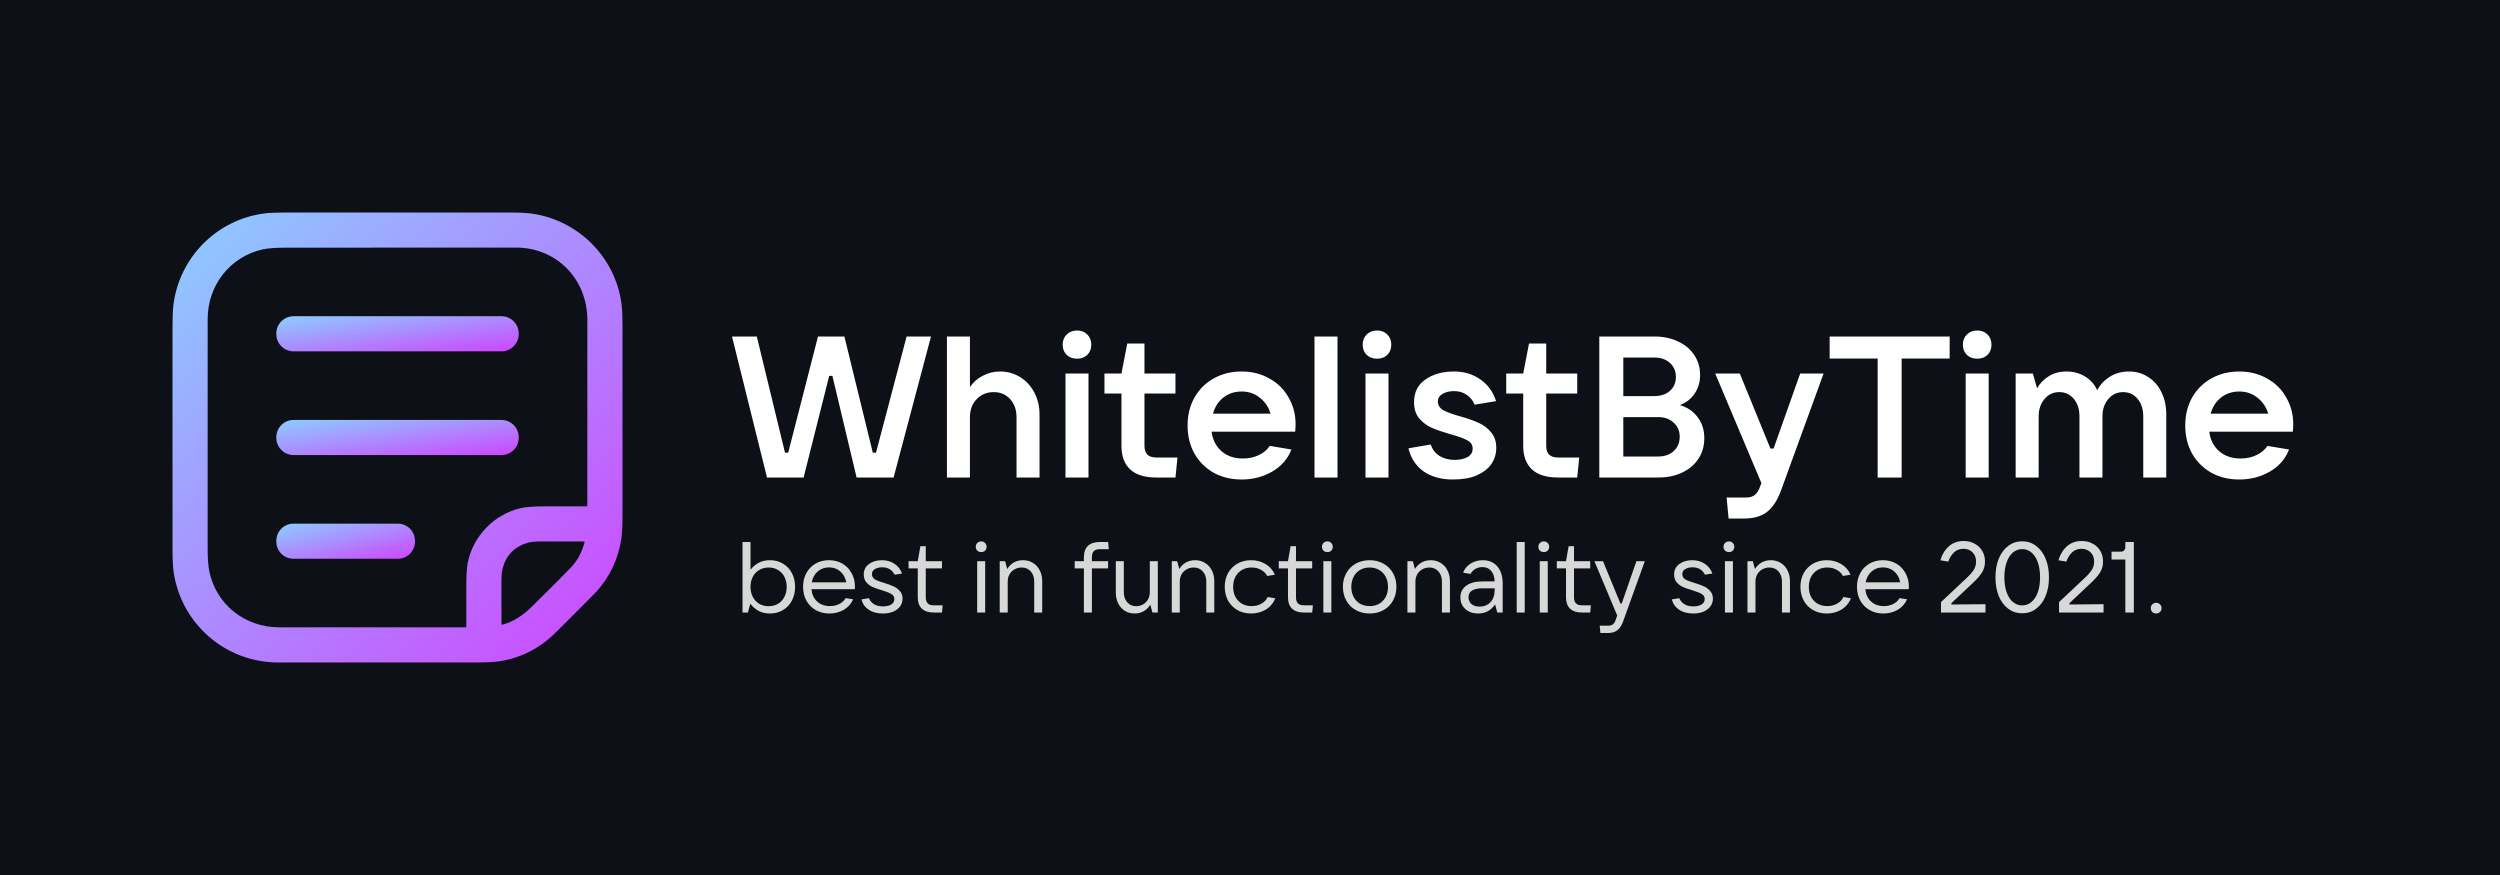
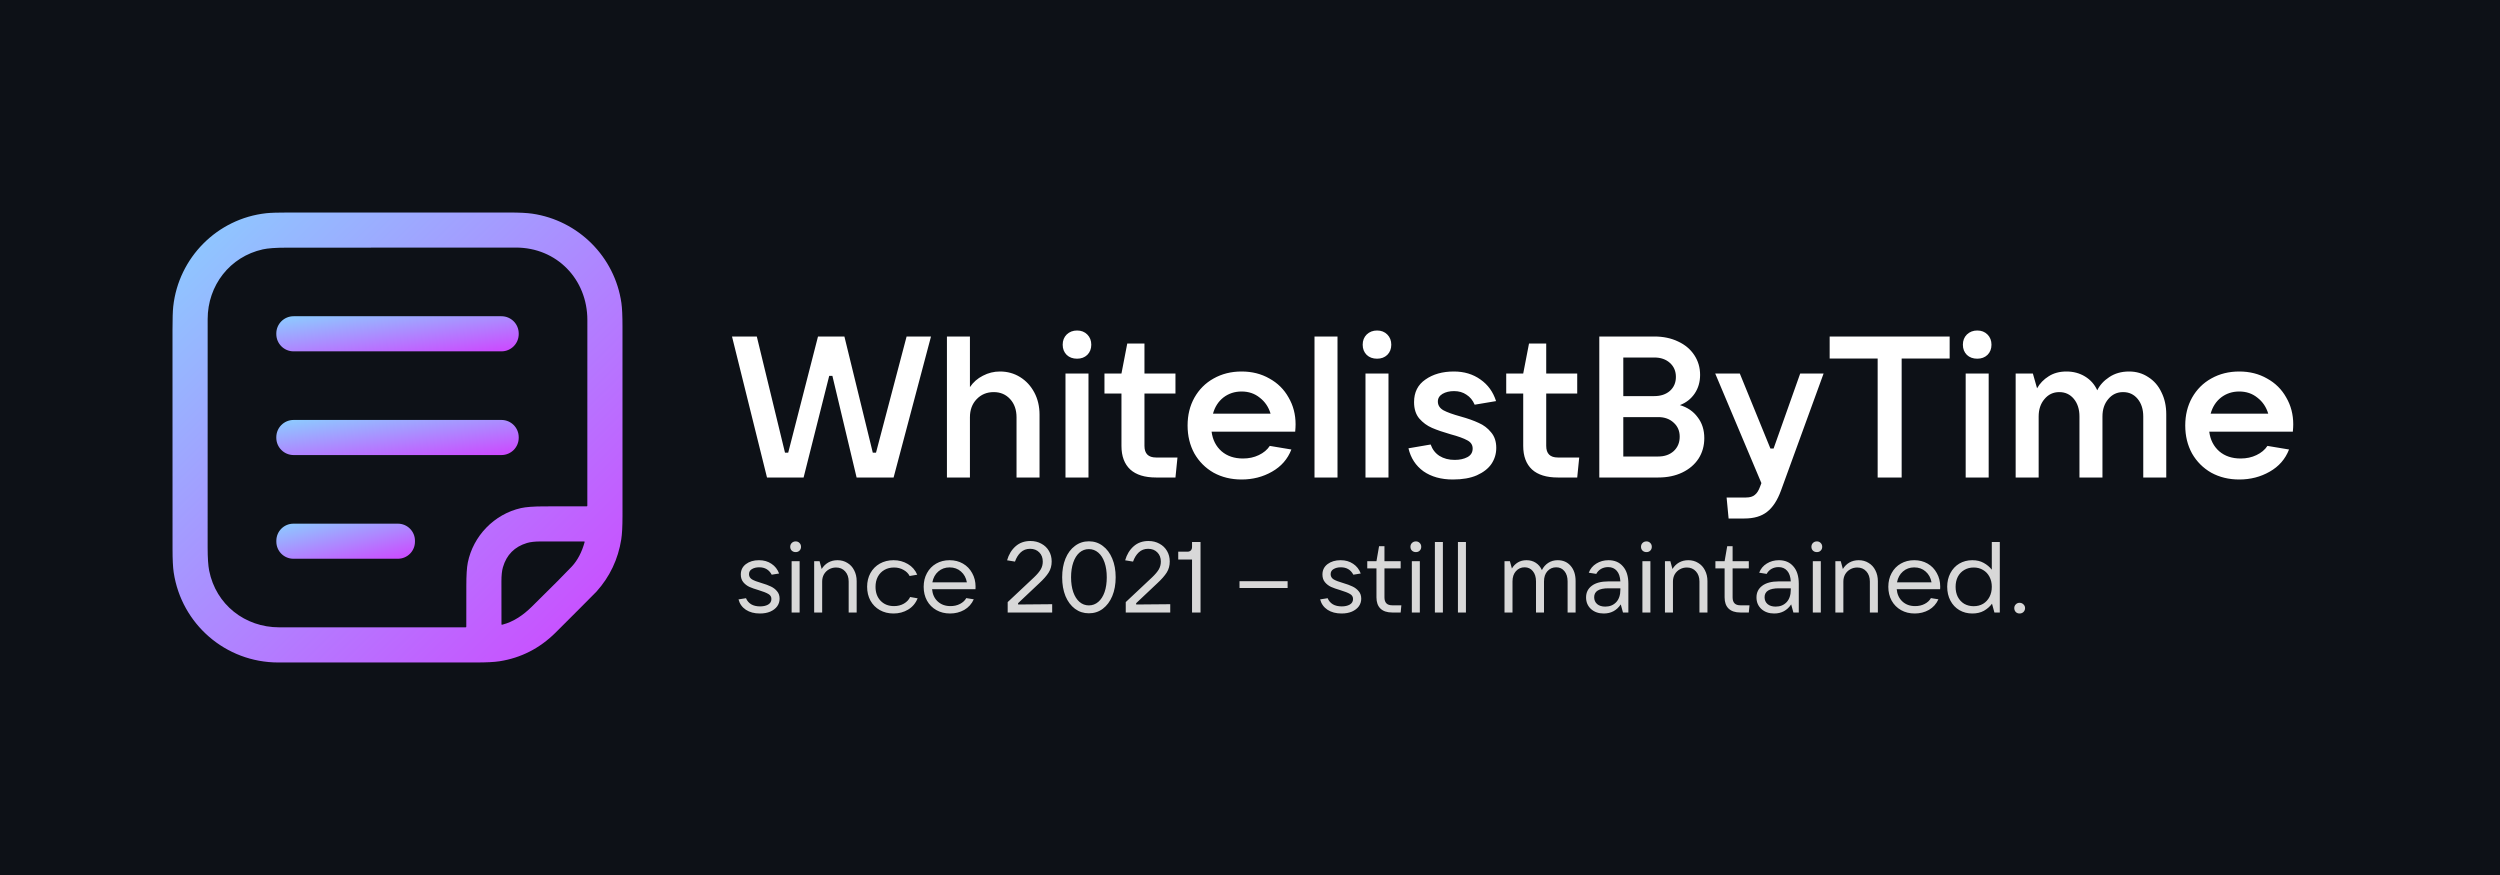
<svg xmlns="http://www.w3.org/2000/svg" width="1000" height="350" viewBox="0 0 1000 350" fill="none">
  <rect width="1000" height="350" fill="#0D1117" />
-   <path d="M111.311 264.993C90.228 264.988 72.595 249.623 69.483 229.004C69.17 226.938 69.014 223.82 69.014 219.648C69.014 190.43 69.009 161.214 69 132C69 127.522 69.097 124.398 69.291 122.63C71.414 103.06 86.886 87.437 106.516 85.286C108.241 85.095 111.363 85 115.882 85C145.099 85.006 174.314 85.008 203.528 85.005C207.674 85.005 210.793 85.158 212.883 85.464C231.323 88.159 245.952 102.723 248.567 121.238C248.852 123.25 248.994 126.367 248.994 130.589C249 155.86 249.002 181.132 248.998 206.406C248.998 210.54 248.833 213.657 248.502 215.757C247.239 223.713 243.941 230.669 238.607 236.625C238.547 236.694 236.348 238.911 232.007 243.277C228.77 246.533 225.52 249.781 222.258 253.022C215.893 259.34 208.392 263.171 199.755 264.515C197.708 264.83 194.594 264.99 190.413 264.993C164.046 265.002 137.679 265.002 111.311 264.993ZM83.671 228.277C86.394 241.87 97.972 250.922 111.668 250.931C136.522 250.947 161.387 250.945 186.26 250.926C186.429 250.926 186.515 250.842 186.518 250.673C186.533 245.252 186.538 239.831 186.532 234.413C186.529 230.138 186.723 227.024 187.113 225.071C189.255 214.393 197.683 205.647 208.398 203.233C210.385 202.786 213.494 202.558 217.725 202.549C223.35 202.536 229 202.53 234.674 202.53C234.846 202.53 234.932 202.444 234.932 202.272C234.938 177.517 234.943 152.763 234.946 128.011C234.946 111.685 222.694 99.02 206.345 99.029C175.725 99.048 145.103 99.06 114.48 99.067C110.293 99.07 107.184 99.295 105.152 99.742C91.953 102.662 83.052 114.179 83.066 127.659C83.085 144.131 83.082 174.559 83.057 218.945C83.057 223.116 83.262 226.227 83.671 228.277ZM200.865 249.89C205.543 248.69 209.377 245.972 212.78 242.62C220.924 234.599 226.211 229.291 228.642 226.698C231.007 224.173 232.743 220.884 233.849 216.831C233.893 216.675 233.834 216.596 233.671 216.596C227.865 216.584 222.058 216.579 216.249 216.582C213.971 216.585 212.154 216.79 210.798 217.196C205.826 218.687 202.617 221.923 201.17 226.904C200.764 228.294 200.564 230.194 200.57 232.604C200.589 238.285 200.595 243.975 200.589 249.675C200.589 249.865 200.681 249.937 200.865 249.89Z" fill="url(#paint0_linear_54_52)" />
+   <path d="M111.311 264.993C90.228 264.988 72.595 249.623 69.483 229.004C69.17 226.938 69.014 223.82 69.014 219.648C69.014 190.43 69.009 161.214 69 132C69 127.522 69.097 124.398 69.291 122.63C71.414 103.06 86.886 87.437 106.516 85.286C108.241 85.095 111.363 85 115.882 85C145.099 85.006 174.314 85.008 203.528 85.005C207.674 85.005 210.793 85.158 212.883 85.464C231.323 88.159 245.952 102.723 248.567 121.238C248.852 123.25 248.994 126.367 248.994 130.589C249 155.86 249.002 181.132 248.998 206.406C248.998 210.54 248.833 213.657 248.502 215.757C247.239 223.713 243.941 230.669 238.607 236.625C238.548 236.694 236.348 238.911 232.007 243.277C228.77 246.533 225.52 249.781 222.258 253.022C215.893 259.34 208.392 263.171 199.755 264.515C197.708 264.83 194.594 264.99 190.413 264.993C164.046 265.002 137.679 265.002 111.311 264.993ZM83.671 228.277C86.394 241.87 97.972 250.922 111.668 250.931C136.522 250.947 161.387 250.945 186.26 250.926C186.429 250.926 186.515 250.842 186.518 250.673C186.533 245.252 186.538 239.831 186.532 234.413C186.529 230.138 186.723 227.024 187.113 225.071C189.255 214.393 197.683 205.647 208.398 203.233C210.385 202.786 213.494 202.558 217.725 202.549C223.35 202.536 229 202.53 234.674 202.53C234.846 202.53 234.932 202.444 234.932 202.272C234.938 177.517 234.943 152.763 234.946 128.011C234.946 111.685 222.694 99.02 206.345 99.029C175.725 99.048 145.103 99.06 114.48 99.067C110.293 99.07 107.184 99.295 105.152 99.742C91.953 102.662 83.052 114.179 83.066 127.659C83.085 144.131 83.082 174.559 83.057 218.945C83.057 223.116 83.262 226.227 83.671 228.277ZM200.865 249.89C205.543 248.69 209.377 245.972 212.78 242.62C220.924 234.599 226.211 229.291 228.642 226.698C231.007 224.173 232.743 220.884 233.849 216.831C233.893 216.675 233.834 216.596 233.671 216.596C227.865 216.584 222.058 216.579 216.249 216.582C213.971 216.585 212.154 216.79 210.798 217.196C205.826 218.687 202.617 221.923 201.17 226.904C200.764 228.294 200.564 230.194 200.57 232.604C200.589 238.285 200.595 243.975 200.589 249.675C200.589 249.865 200.681 249.937 200.865 249.89Z" fill="url(#paint0_linear_54_52)" />
  <path d="M200.575 126.492H117.433C113.615 126.492 110.52 129.587 110.52 133.406V133.631C110.52 137.449 113.615 140.544 117.433 140.544H200.575C204.393 140.544 207.489 137.449 207.489 133.631V133.406C207.489 129.587 204.393 126.492 200.575 126.492Z" fill="url(#paint1_linear_54_52)" />
  <path d="M200.575 167.98H117.433C113.615 167.98 110.52 171.075 110.52 174.893V175.109C110.52 178.927 113.615 182.022 117.433 182.022H200.575C204.393 182.022 207.489 178.927 207.489 175.109V174.893C207.489 171.075 204.393 167.98 200.575 167.98Z" fill="url(#paint2_linear_54_52)" />
  <path d="M159.154 209.467H117.372C113.598 209.467 110.538 212.527 110.538 216.301V216.667C110.538 220.441 113.598 223.501 117.372 223.501H159.154C162.928 223.501 165.988 220.441 165.988 216.667V216.301C165.988 212.527 162.928 209.467 159.154 209.467Z" fill="url(#paint3_linear_54_52)" />
  <path d="M321.44 191H306.8L292.8 134.6H302.72L314 181.08H315.28L327.2 134.6H337.76L349.12 181.08H350.4L362.64 134.6H372.4L357.44 191H342.64L332.96 150.36H331.68L321.44 191ZM378.772 191V134.6H387.972V154.84C389.305 152.867 391.039 151.347 393.172 150.28C395.305 149.16 397.572 148.6 399.972 148.6C402.959 148.6 405.652 149.347 408.052 150.84C410.452 152.333 412.345 154.387 413.732 157C415.119 159.613 415.812 162.573 415.812 165.88V191H406.612V166.92C406.612 163.933 405.759 161.507 404.052 159.64C402.345 157.773 400.159 156.84 397.492 156.84C394.719 156.84 392.425 157.8 390.612 159.72C388.852 161.587 387.972 163.987 387.972 166.92V191H378.772ZM435.394 191H426.194V149.4H435.394V191ZM430.834 143.48C429.127 143.48 427.74 142.973 426.674 141.96C425.607 140.893 425.074 139.533 425.074 137.88C425.074 136.227 425.607 134.867 426.674 133.8C427.794 132.733 429.18 132.2 430.834 132.2C432.487 132.2 433.847 132.733 434.914 133.8C435.98 134.867 436.514 136.227 436.514 137.88C436.514 139.533 435.98 140.893 434.914 141.96C433.847 142.973 432.487 143.48 430.834 143.48ZM470.984 183L470.184 191H462.424C457.891 191 454.451 189.933 452.104 187.8C449.758 185.613 448.584 182.467 448.584 178.36V157.4H441.784V149.4H448.584L450.904 137.4H457.784V149.4H470.184V157.4H457.784V178.36C457.784 181.453 459.331 183 462.424 183H470.984ZM518.234 169.72C518.234 170.52 518.181 171.507 518.074 172.68H484.634C485.061 175.933 486.394 178.547 488.634 180.52C490.874 182.44 493.728 183.4 497.194 183.4C499.541 183.4 501.648 182.947 503.514 182.04C505.434 181.133 506.901 179.907 507.914 178.36L516.554 179.8C515.061 183.64 512.474 186.6 508.794 188.68C505.168 190.76 501.114 191.8 496.634 191.8C492.474 191.8 488.741 190.893 485.434 189.08C482.181 187.213 479.621 184.653 477.754 181.4C475.941 178.093 475.034 174.36 475.034 170.2C475.034 166.04 475.941 162.333 477.754 159.08C479.621 155.773 482.181 153.213 485.434 151.4C488.741 149.533 492.474 148.6 496.634 148.6C500.794 148.6 504.501 149.533 507.754 151.4C511.061 153.213 513.621 155.747 515.434 159C517.301 162.2 518.234 165.773 518.234 169.72ZM496.634 156.6C493.861 156.6 491.434 157.4 489.354 159C487.328 160.6 485.941 162.76 485.194 165.48H508.234C507.434 162.813 505.994 160.68 503.914 159.08C501.888 157.427 499.461 156.6 496.634 156.6ZM535.003 191H525.803V134.6H535.003V191ZM555.394 191H546.194V149.4H555.394V191ZM550.834 143.48C549.127 143.48 547.74 142.973 546.674 141.96C545.607 140.893 545.074 139.533 545.074 137.88C545.074 136.227 545.607 134.867 546.674 133.8C547.794 132.733 549.18 132.2 550.834 132.2C552.487 132.2 553.847 132.733 554.914 133.8C555.98 134.867 556.514 136.227 556.514 137.88C556.514 139.533 555.98 140.893 554.914 141.96C553.847 142.973 552.487 143.48 550.834 143.48ZM581.144 191.8C576.451 191.8 572.531 190.707 569.384 188.52C566.291 186.28 564.291 183.213 563.384 179.32L572.264 177.8C572.958 179.773 574.131 181.293 575.784 182.36C577.491 183.427 579.518 183.96 581.864 183.96C583.891 183.96 585.598 183.587 586.984 182.84C588.371 182.093 589.064 180.947 589.064 179.4C589.064 177.96 588.344 176.867 586.904 176.12C585.464 175.32 583.251 174.52 580.264 173.72C577.278 172.867 574.798 172.013 572.824 171.16C570.851 170.307 569.144 169.053 567.704 167.4C566.318 165.747 565.624 163.56 565.624 160.84C565.624 156.893 567.144 153.88 570.184 151.8C573.224 149.667 577.011 148.6 581.544 148.6C585.651 148.6 589.198 149.667 592.184 151.8C595.171 153.88 597.251 156.76 598.424 160.44L589.864 161.88C589.118 160.12 588.024 158.787 586.584 157.88C585.198 156.92 583.544 156.44 581.624 156.44C579.811 156.44 578.264 156.813 576.984 157.56C575.758 158.307 575.144 159.32 575.144 160.6C575.144 162.093 575.891 163.267 577.384 164.12C578.878 164.92 581.171 165.747 584.264 166.6C587.144 167.4 589.544 168.253 591.464 169.16C593.438 170.013 595.091 171.267 596.424 172.92C597.811 174.52 598.504 176.6 598.504 179.16C598.504 181.507 597.864 183.64 596.584 185.56C595.304 187.427 593.358 188.947 590.744 190.12C588.184 191.24 584.984 191.8 581.144 191.8ZM631.688 183L630.888 191H623.128C618.594 191 615.154 189.933 612.808 187.8C610.461 185.613 609.288 182.467 609.288 178.36V157.4H602.488V149.4H609.288L611.608 137.4H618.488V149.4H630.888V157.4H618.488V178.36C618.488 181.453 620.034 183 623.128 183H631.688ZM671.959 162.04C674.999 162.947 677.372 164.573 679.079 166.92C680.839 169.213 681.719 171.987 681.719 175.24C681.719 178.333 680.945 181.08 679.399 183.48C677.852 185.827 675.692 187.667 672.919 189C670.145 190.333 666.945 191 663.319 191H639.719V134.6H661.719C665.292 134.6 668.465 135.267 671.239 136.6C674.012 137.88 676.172 139.693 677.719 142.04C679.265 144.387 680.039 147.027 680.039 149.96C680.039 152.787 679.319 155.267 677.879 157.4C676.439 159.533 674.465 161.08 671.959 162.04ZM649.319 143V158.44H661.719C664.279 158.44 666.359 157.747 667.959 156.36C669.559 154.92 670.359 153.053 670.359 150.76C670.359 148.467 669.559 146.6 667.959 145.16C666.359 143.72 664.279 143 661.719 143H649.319ZM663.319 182.6C665.825 182.6 667.879 181.88 669.479 180.44C671.079 178.947 671.879 177.027 671.879 174.68C671.879 172.387 671.079 170.52 669.479 169.08C667.879 167.587 665.825 166.84 663.319 166.84H649.319V182.6H663.319ZM720.081 149.4H729.441L712.401 196.2C710.961 200.147 709.095 203 706.801 204.76C704.561 206.52 701.548 207.4 697.761 207.4H691.441L690.641 199H698.401C699.948 199 701.121 198.653 701.921 197.96C702.775 197.32 703.495 196.173 704.081 194.52L704.561 193.24L686.081 149.4H695.921L708.161 179.4H709.441L720.081 149.4ZM760.663 191H751.062V143.4H731.863V134.6H779.863V143.4H760.663V191ZM795.472 191H786.272V149.4H795.472V191ZM790.912 143.48C789.205 143.48 787.819 142.973 786.752 141.96C785.685 140.893 785.152 139.533 785.152 137.88C785.152 136.227 785.685 134.867 786.752 133.8C787.872 132.733 789.259 132.2 790.912 132.2C792.565 132.2 793.925 132.733 794.992 133.8C796.059 134.867 796.592 136.227 796.592 137.88C796.592 139.533 796.059 140.893 794.992 141.96C793.925 142.973 792.565 143.48 790.912 143.48ZM806.263 191V149.4H813.143L814.823 155.32C815.943 153.347 817.489 151.747 819.463 150.52C821.436 149.24 823.809 148.6 826.583 148.6C829.356 148.6 831.836 149.267 834.023 150.6C836.209 151.933 837.836 153.773 838.903 156.12C839.916 154.04 841.516 152.28 843.703 150.84C845.943 149.347 848.583 148.6 851.623 148.6C854.503 148.6 857.063 149.347 859.303 150.84C861.596 152.28 863.356 154.307 864.583 156.92C865.863 159.48 866.503 162.413 866.503 165.72V191H857.303V166.6C857.303 163.72 856.556 161.373 855.063 159.56C853.569 157.747 851.623 156.84 849.223 156.84C846.823 156.84 844.849 157.773 843.302 159.64C841.756 161.453 840.983 163.773 840.983 166.6V191H831.783V166.6C831.783 163.72 831.036 161.373 829.543 159.56C828.049 157.747 826.103 156.84 823.703 156.84C821.303 156.84 819.329 157.773 817.783 159.64C816.236 161.453 815.463 163.773 815.463 166.6V191H806.263ZM917.297 169.72C917.297 170.52 917.244 171.507 917.137 172.68H883.697C884.124 175.933 885.457 178.547 887.697 180.52C889.937 182.44 892.79 183.4 896.257 183.4C898.604 183.4 900.71 182.947 902.577 182.04C904.497 181.133 905.964 179.907 906.977 178.36L915.617 179.8C914.124 183.64 911.537 186.6 907.857 188.68C904.23 190.76 900.177 191.8 895.697 191.8C891.537 191.8 887.804 190.893 884.497 189.08C881.244 187.213 878.684 184.653 876.817 181.4C875.004 178.093 874.097 174.36 874.097 170.2C874.097 166.04 875.004 162.333 876.817 159.08C878.684 155.773 881.244 153.213 884.497 151.4C887.804 149.533 891.537 148.6 895.697 148.6C899.857 148.6 903.564 149.533 906.817 151.4C910.124 153.213 912.684 155.747 914.497 159C916.364 162.2 917.297 165.773 917.297 169.72ZM895.697 156.6C892.924 156.6 890.497 157.4 888.417 159C886.39 160.6 885.004 162.76 884.257 165.48H907.297C906.497 162.813 905.057 160.68 902.977 159.08C900.95 157.427 898.524 156.6 895.697 156.6Z" fill="white" />
-   <path d="M308 245.4C306.213 245.4 304.653 245.027 303.32 244.28C302.013 243.533 300.947 242.6 300.12 241.48L299.16 245H297V216.8H300.2V227.88C301.053 226.787 302.12 225.88 303.4 225.16C304.707 224.44 306.24 224.08 308 224.08C309.92 224.08 311.64 224.533 313.16 225.44C314.707 226.347 315.907 227.613 316.76 229.24C317.613 230.84 318.04 232.667 318.04 234.72C318.04 236.773 317.613 238.613 316.76 240.24C315.907 241.867 314.707 243.133 313.16 244.04C311.64 244.947 309.92 245.4 308 245.4ZM307.44 242.48C308.853 242.48 310.107 242.16 311.2 241.52C312.32 240.853 313.173 239.933 313.76 238.76C314.373 237.587 314.68 236.24 314.68 234.72C314.68 233.227 314.373 231.893 313.76 230.72C313.173 229.547 312.32 228.64 311.2 228C310.107 227.333 308.853 227 307.44 227C306.027 227 304.773 227.333 303.68 228C302.587 228.64 301.733 229.547 301.12 230.72C300.507 231.893 300.2 233.227 300.2 234.72C300.2 236.24 300.507 237.587 301.12 238.76C301.733 239.933 302.587 240.853 303.68 241.52C304.773 242.16 306.027 242.48 307.44 242.48ZM341.985 234.68C341.985 235.027 341.972 235.36 341.945 235.68H324.585C324.772 237.733 325.532 239.373 326.865 240.6C328.198 241.827 329.892 242.44 331.945 242.44C333.385 242.44 334.665 242.147 335.785 241.56C336.905 240.973 337.732 240.2 338.265 239.24L341.265 239.72C340.438 241.56 339.172 242.973 337.465 243.96C335.758 244.92 333.865 245.4 331.785 245.4C329.732 245.4 327.905 244.947 326.305 244.04C324.705 243.133 323.452 241.867 322.545 240.24C321.665 238.613 321.225 236.773 321.225 234.72C321.225 232.667 321.665 230.84 322.545 229.24C323.425 227.613 324.652 226.347 326.225 225.44C327.798 224.533 329.585 224.08 331.585 224.08C333.585 224.08 335.372 224.533 336.945 225.44C338.518 226.347 339.745 227.613 340.625 229.24C341.532 230.84 341.985 232.653 341.985 234.68ZM331.585 226.96C329.825 226.96 328.318 227.507 327.065 228.6C325.838 229.667 325.052 231.107 324.705 232.92H338.505C338.185 231.133 337.398 229.693 336.145 228.6C334.918 227.507 333.398 226.96 331.585 226.96ZM353.14 245.4C350.926 245.4 349.06 244.907 347.54 243.92C346.02 242.907 345.033 241.52 344.58 239.76L347.58 239.28C348.006 240.32 348.7 241.133 349.66 241.72C350.62 242.28 351.806 242.56 353.22 242.56C354.5 242.56 355.566 242.32 356.42 241.84C357.3 241.333 357.74 240.587 357.74 239.6C357.74 238.72 357.34 238.053 356.54 237.6C355.74 237.12 354.42 236.6 352.58 236.04C351.113 235.613 349.9 235.187 348.94 234.76C347.98 234.307 347.166 233.68 346.5 232.88C345.833 232.08 345.5 231.053 345.5 229.8C345.5 228.067 346.18 226.68 347.54 225.64C348.926 224.6 350.673 224.08 352.78 224.08C354.7 224.08 356.366 224.56 357.78 225.52C359.193 226.453 360.206 227.747 360.82 229.4L357.86 229.88C356.82 227.907 355.153 226.92 352.86 226.92C351.713 226.92 350.74 227.16 349.94 227.64C349.166 228.093 348.78 228.773 348.78 229.68C348.78 230.56 349.18 231.253 349.98 231.76C350.806 232.24 352.06 232.72 353.74 233.2C355.286 233.653 356.553 234.12 357.54 234.6C358.553 235.08 359.38 235.72 360.02 236.52C360.686 237.293 361.02 238.28 361.02 239.48C361.02 240.6 360.7 241.613 360.06 242.52C359.42 243.4 358.5 244.107 357.3 244.64C356.126 245.147 354.74 245.4 353.14 245.4ZM377.068 242.12L376.788 245H373.388C371.361 245 369.801 244.48 368.708 243.44C367.641 242.4 367.108 240.907 367.108 238.96V227.36H363.428V224.48H367.108L368.148 218.48H370.308V224.48H376.788V227.36H370.308V238.96C370.308 241.067 371.335 242.12 373.388 242.12H377.068ZM394.067 245H390.867V224.48H394.067V245ZM392.507 220.84C391.867 220.84 391.334 220.64 390.907 220.24C390.507 219.84 390.307 219.333 390.307 218.72C390.307 218.107 390.507 217.6 390.907 217.2C391.334 216.773 391.867 216.56 392.507 216.56C393.121 216.56 393.627 216.773 394.027 217.2C394.427 217.6 394.627 218.107 394.627 218.72C394.627 219.333 394.427 219.84 394.027 220.24C393.627 220.64 393.121 220.84 392.507 220.84ZM399.886 245V224.48H402.046L402.886 227.6C403.579 226.48 404.459 225.613 405.526 225C406.619 224.387 407.846 224.08 409.206 224.08C410.699 224.08 412.019 224.44 413.166 225.16C414.339 225.853 415.246 226.84 415.886 228.12C416.553 229.4 416.886 230.84 416.886 232.44V245H413.686V232.6C413.686 230.947 413.219 229.6 412.286 228.56C411.353 227.52 410.139 227 408.646 227C407.633 227 406.699 227.24 405.846 227.72C404.993 228.2 404.313 228.867 403.806 229.72C403.326 230.573 403.086 231.533 403.086 232.6V245H399.886ZM436.758 224.48H443.238V227.36H436.758V245H433.558V227.36H429.878V224.48H433.558V222.84C433.558 220.893 434.091 219.4 435.158 218.36C436.251 217.32 437.811 216.8 439.838 216.8H443.238L443.518 219.68H439.838C437.785 219.68 436.758 220.733 436.758 222.84V224.48ZM453.887 245.4C452.42 245.4 451.113 245.053 449.967 244.36C448.82 243.64 447.927 242.64 447.287 241.36C446.647 240.08 446.327 238.64 446.327 237.04V224.48H449.527V236.88C449.527 238.533 449.98 239.88 450.887 240.92C451.82 241.96 453.02 242.48 454.487 242.48C455.473 242.48 456.38 242.24 457.207 241.76C458.06 241.28 458.727 240.613 459.207 239.76C459.687 238.907 459.927 237.947 459.927 236.88V224.48H463.127V245H460.967L460.127 241.88C459.433 243 458.553 243.867 457.487 244.48C456.42 245.093 455.22 245.4 453.887 245.4ZM468.714 245V224.48H470.874L471.714 227.6C472.407 226.48 473.287 225.613 474.354 225C475.447 224.387 476.674 224.08 478.034 224.08C479.527 224.08 480.847 224.44 481.994 225.16C483.167 225.853 484.074 226.84 484.714 228.12C485.381 229.4 485.714 230.84 485.714 232.44V245H482.514V232.6C482.514 230.947 482.047 229.6 481.114 228.56C480.181 227.52 478.967 227 477.474 227C476.461 227 475.527 227.24 474.674 227.72C473.821 228.2 473.141 228.867 472.634 229.72C472.154 230.573 471.914 231.533 471.914 232.6V245H468.714ZM500.457 245.4C498.404 245.4 496.577 244.947 494.977 244.04C493.377 243.133 492.124 241.867 491.217 240.24C490.337 238.613 489.897 236.773 489.897 234.72C489.897 232.667 490.337 230.84 491.217 229.24C492.124 227.613 493.377 226.347 494.977 225.44C496.604 224.533 498.43 224.08 500.457 224.08C502.564 224.08 504.47 224.587 506.177 225.6C507.884 226.587 509.137 228.013 509.937 229.88L506.897 230.4C506.39 229.387 505.577 228.573 504.457 227.96C503.337 227.32 502.07 227 500.657 227C499.217 227 497.937 227.32 496.817 227.96C495.697 228.6 494.817 229.507 494.177 230.68C493.564 231.853 493.257 233.2 493.257 234.72C493.257 237.04 493.937 238.907 495.297 240.32C496.657 241.733 498.444 242.44 500.657 242.44C502.15 242.44 503.47 242.107 504.617 241.44C505.79 240.747 506.617 239.867 507.097 238.8L510.097 239.32C509.324 241.267 508.057 242.773 506.297 243.84C504.564 244.88 502.617 245.4 500.457 245.4ZM525.154 242.12L524.874 245H521.474C519.447 245 517.887 244.48 516.794 243.44C515.727 242.4 515.194 240.907 515.194 238.96V227.36H511.514V224.48H515.194L516.234 218.48H518.394V224.48H524.874V227.36H518.394V238.96C518.394 241.067 519.421 242.12 521.474 242.12H525.154ZM532.544 245H529.344V224.48H532.544V245ZM530.984 220.84C530.344 220.84 529.81 220.64 529.384 220.24C528.984 219.84 528.784 219.333 528.784 218.72C528.784 218.107 528.984 217.6 529.384 217.2C529.81 216.773 530.344 216.56 530.984 216.56C531.597 216.56 532.104 216.773 532.504 217.2C532.904 217.6 533.104 218.107 533.104 218.72C533.104 219.333 532.904 219.84 532.504 220.24C532.104 220.64 531.597 220.84 530.984 220.84ZM547.843 245.4C545.789 245.4 543.949 244.947 542.323 244.04C540.696 243.133 539.429 241.867 538.523 240.24C537.616 238.613 537.163 236.773 537.163 234.72C537.163 232.667 537.616 230.84 538.523 229.24C539.429 227.613 540.696 226.347 542.323 225.44C543.949 224.533 545.789 224.08 547.843 224.08C549.896 224.08 551.736 224.533 553.363 225.44C555.016 226.347 556.296 227.613 557.203 229.24C558.109 230.84 558.563 232.667 558.563 234.72C558.563 236.773 558.109 238.613 557.203 240.24C556.296 241.867 555.029 243.133 553.403 244.04C551.776 244.947 549.923 245.4 547.843 245.4ZM547.843 242.44C550.029 242.44 551.803 241.733 553.163 240.32C554.523 238.88 555.203 237.013 555.203 234.72C555.203 233.227 554.896 231.893 554.283 230.72C553.669 229.547 552.803 228.64 551.683 228C550.563 227.333 549.283 227 547.843 227C546.403 227 545.123 227.333 544.003 228C542.909 228.64 542.056 229.547 541.442 230.72C540.829 231.893 540.523 233.227 540.523 234.72C540.523 236.24 540.829 237.587 541.442 238.76C542.056 239.933 542.909 240.84 544.003 241.48C545.123 242.12 546.403 242.44 547.843 242.44ZM562.972 245V224.48H565.132L565.972 227.6C566.665 226.48 567.545 225.613 568.612 225C569.705 224.387 570.932 224.08 572.292 224.08C573.785 224.08 575.105 224.44 576.252 225.16C577.425 225.853 578.332 226.84 578.972 228.12C579.639 229.4 579.972 230.84 579.972 232.44V245H576.772V232.6C576.772 230.947 576.305 229.6 575.372 228.56C574.439 227.52 573.225 227 571.732 227C570.719 227 569.785 227.24 568.932 227.72C568.079 228.2 567.399 228.867 566.892 229.72C566.412 230.573 566.172 231.533 566.172 232.6V245H562.972ZM593.115 224.08C595.568 224.08 597.501 224.907 598.915 226.56C600.355 228.187 601.075 230.507 601.075 233.52V245H598.915L598.035 241.76C596.408 244.187 594.141 245.4 591.235 245.4C589.155 245.4 587.448 244.8 586.115 243.6C584.808 242.4 584.155 240.853 584.155 238.96C584.155 237.013 584.915 235.467 586.435 234.32C587.981 233.147 590.195 232.56 593.075 232.56H597.875C597.768 230.693 597.288 229.28 596.435 228.32C595.581 227.333 594.435 226.84 592.995 226.84C591.955 226.84 591.008 227.08 590.155 227.56C589.328 228.04 588.688 228.707 588.235 229.56L585.235 229.08C585.821 227.533 586.821 226.32 588.235 225.44C589.675 224.533 591.301 224.08 593.115 224.08ZM591.835 242.64C593.621 242.64 595.075 242.053 596.195 240.88C597.315 239.707 597.875 238.027 597.875 235.84V235.32H593.115C589.301 235.32 587.395 236.507 587.395 238.88C587.395 240.027 587.795 240.947 588.595 241.64C589.395 242.307 590.475 242.64 591.835 242.64ZM609.888 245H606.688V216.8H609.888V245ZM619.106 245H615.906V224.48H619.106V245ZM617.546 220.84C616.906 220.84 616.373 220.64 615.946 220.24C615.546 219.84 615.346 219.333 615.346 218.72C615.346 218.107 615.546 217.6 615.946 217.2C616.373 216.773 616.906 216.56 617.546 216.56C618.16 216.56 618.666 216.773 619.066 217.2C619.466 217.6 619.666 218.107 619.666 218.72C619.666 219.333 619.466 219.84 619.066 220.24C618.666 220.64 618.16 220.84 617.546 220.84ZM636.365 242.12L636.085 245H632.685C630.658 245 629.098 244.48 628.005 243.44C626.938 242.4 626.405 240.907 626.405 238.96V227.36H622.725V224.48H626.405L627.445 218.48H629.605V224.48H636.085V227.36H629.605V238.96C629.605 241.067 630.632 242.12 632.685 242.12H636.365ZM654.564 224.48H657.924L649.204 248.68C648.617 250.28 647.844 251.427 646.884 252.12C645.951 252.84 644.697 253.2 643.124 253.2H640.164L639.884 250.28H643.284C644.084 250.28 644.697 250.107 645.124 249.76C645.577 249.44 645.951 248.867 646.244 248.04L646.884 246.2L637.764 224.48H641.204L648.164 241.4H648.684L654.564 224.48ZM677.28 245.4C675.067 245.4 673.2 244.907 671.68 243.92C670.16 242.907 669.174 241.52 668.72 239.76L671.72 239.28C672.147 240.32 672.84 241.133 673.8 241.72C674.76 242.28 675.947 242.56 677.36 242.56C678.64 242.56 679.707 242.32 680.56 241.84C681.44 241.333 681.88 240.587 681.88 239.6C681.88 238.72 681.48 238.053 680.68 237.6C679.88 237.12 678.56 236.6 676.72 236.04C675.254 235.613 674.04 235.187 673.08 234.76C672.12 234.307 671.307 233.68 670.64 232.88C669.974 232.08 669.64 231.053 669.64 229.8C669.64 228.067 670.32 226.68 671.68 225.64C673.067 224.6 674.814 224.08 676.92 224.08C678.84 224.08 680.507 224.56 681.92 225.52C683.334 226.453 684.347 227.747 684.96 229.4L682 229.88C680.96 227.907 679.294 226.92 677 226.92C675.854 226.92 674.88 227.16 674.08 227.64C673.307 228.093 672.92 228.773 672.92 229.68C672.92 230.56 673.32 231.253 674.12 231.76C674.947 232.24 676.2 232.72 677.88 233.2C679.427 233.653 680.694 234.12 681.68 234.6C682.694 235.08 683.52 235.72 684.16 236.52C684.827 237.293 685.16 238.28 685.16 239.48C685.16 240.6 684.84 241.613 684.2 242.52C683.56 243.4 682.64 244.107 681.44 244.64C680.267 245.147 678.88 245.4 677.28 245.4ZM693.169 245H689.969V224.48H693.169V245ZM691.609 220.84C690.969 220.84 690.435 220.64 690.009 220.24C689.609 219.84 689.409 219.333 689.409 218.72C689.409 218.107 689.609 217.6 690.009 217.2C690.435 216.773 690.969 216.56 691.609 216.56C692.222 216.56 692.729 216.773 693.129 217.2C693.529 217.6 693.729 218.107 693.729 218.72C693.729 219.333 693.529 219.84 693.129 220.24C692.729 220.64 692.222 220.84 691.609 220.84ZM698.988 245V224.48H701.148L701.988 227.6C702.681 226.48 703.561 225.613 704.628 225C705.721 224.387 706.948 224.08 708.308 224.08C709.801 224.08 711.121 224.44 712.268 225.16C713.441 225.853 714.348 226.84 714.988 228.12C715.654 229.4 715.988 230.84 715.988 232.44V245H712.788V232.6C712.788 230.947 712.321 229.6 711.388 228.56C710.454 227.52 709.241 227 707.748 227C706.734 227 705.801 227.24 704.948 227.72C704.094 228.2 703.414 228.867 702.908 229.72C702.428 230.573 702.188 231.533 702.188 232.6V245H698.988ZM730.73 245.4C728.677 245.4 726.85 244.947 725.25 244.04C723.65 243.133 722.397 241.867 721.49 240.24C720.61 238.613 720.17 236.773 720.17 234.72C720.17 232.667 720.61 230.84 721.49 229.24C722.397 227.613 723.65 226.347 725.25 225.44C726.877 224.533 728.704 224.08 730.73 224.08C732.837 224.08 734.744 224.587 736.45 225.6C738.157 226.587 739.41 228.013 740.21 229.88L737.17 230.4C736.664 229.387 735.85 228.573 734.73 227.96C733.61 227.32 732.344 227 730.93 227C729.49 227 728.21 227.32 727.09 227.96C725.97 228.6 725.09 229.507 724.45 230.68C723.837 231.853 723.53 233.2 723.53 234.72C723.53 237.04 724.21 238.907 725.57 240.32C726.93 241.733 728.717 242.44 730.93 242.44C732.424 242.44 733.744 242.107 734.89 241.44C736.064 240.747 736.89 239.867 737.37 238.8L740.37 239.32C739.597 241.267 738.33 242.773 736.57 243.84C734.837 244.88 732.89 245.4 730.73 245.4ZM763.548 234.68C763.548 235.027 763.534 235.36 763.508 235.68H746.148C746.334 237.733 747.094 239.373 748.428 240.6C749.761 241.827 751.454 242.44 753.508 242.44C754.948 242.44 756.228 242.147 757.348 241.56C758.468 240.973 759.294 240.2 759.828 239.24L762.828 239.72C762.001 241.56 760.734 242.973 759.028 243.96C757.321 244.92 755.428 245.4 753.348 245.4C751.294 245.4 749.468 244.947 747.868 244.04C746.268 243.133 745.014 241.867 744.108 240.24C743.228 238.613 742.788 236.773 742.788 234.72C742.788 232.667 743.228 230.84 744.108 229.24C744.988 227.613 746.214 226.347 747.788 225.44C749.361 224.533 751.148 224.08 753.148 224.08C755.148 224.08 756.934 224.533 758.508 225.44C760.081 226.347 761.308 227.613 762.188 229.24C763.094 230.84 763.548 232.653 763.548 234.68ZM753.148 226.96C751.388 226.96 749.881 227.507 748.628 228.6C747.401 229.667 746.614 231.107 746.268 232.92H760.068C759.748 231.133 758.961 229.693 757.708 228.6C756.481 227.507 754.961 226.96 753.148 226.96ZM776.392 245V240.84L786.952 230.92C788.152 229.773 789.032 228.733 789.592 227.8C790.152 226.84 790.432 225.787 790.432 224.64C790.432 223.12 789.965 221.893 789.032 220.96C788.098 220 786.872 219.52 785.352 219.52C783.858 219.52 782.605 220 781.592 220.96C780.605 221.893 779.845 223.12 779.312 224.64L776.152 224.12C776.818 221.8 777.952 219.933 779.552 218.52C781.152 217.107 783.125 216.4 785.472 216.4C787.125 216.4 788.592 216.76 789.872 217.48C791.178 218.173 792.192 219.147 792.912 220.4C793.632 221.627 793.992 223.027 793.992 224.6C793.992 226.253 793.592 227.72 792.792 229C791.992 230.28 790.725 231.72 788.992 233.32L780.552 241.28V241.8L794.192 241.68V245H776.392ZM808.868 245.32C806.788 245.32 804.934 244.72 803.308 243.52C801.681 242.293 800.414 240.6 799.508 238.44C798.628 236.253 798.188 233.747 798.188 230.92C798.188 228.093 798.628 225.6 799.508 223.44C800.414 221.253 801.681 219.56 803.308 218.36C804.934 217.133 806.788 216.52 808.868 216.52C810.974 216.52 812.828 217.133 814.428 218.36C816.054 219.56 817.321 221.253 818.227 223.44C819.134 225.6 819.588 228.093 819.588 230.92C819.588 233.747 819.134 236.253 818.227 238.44C817.321 240.6 816.054 242.293 814.428 243.52C812.828 244.72 810.974 245.32 808.868 245.32ZM808.868 242.16C810.281 242.16 811.534 241.693 812.628 240.76C813.721 239.827 814.561 238.52 815.148 236.84C815.734 235.133 816.028 233.16 816.028 230.92C816.028 228.68 815.734 226.707 815.148 225C814.561 223.293 813.721 221.973 812.628 221.04C811.534 220.107 810.281 219.64 808.868 219.64C807.454 219.64 806.201 220.107 805.108 221.04C804.041 221.973 803.214 223.293 802.628 225C802.041 226.707 801.748 228.68 801.748 230.92C801.748 233.16 802.041 235.133 802.628 236.84C803.214 238.52 804.041 239.827 805.108 240.76C806.201 241.693 807.454 242.16 808.868 242.16ZM823.618 245V240.84L834.178 230.92C835.378 229.773 836.258 228.733 836.818 227.8C837.378 226.84 837.658 225.787 837.658 224.64C837.658 223.12 837.191 221.893 836.258 220.96C835.325 220 834.098 219.52 832.578 219.52C831.085 219.52 829.831 220 828.818 220.96C827.831 221.893 827.071 223.12 826.538 224.64L823.378 224.12C824.045 221.8 825.178 219.933 826.778 218.52C828.378 217.107 830.351 216.4 832.698 216.4C834.351 216.4 835.818 216.76 837.098 217.48C838.405 218.173 839.418 219.147 840.138 220.4C840.858 221.627 841.218 223.027 841.218 224.6C841.218 226.253 840.818 227.72 840.018 229C839.218 230.28 837.951 231.72 836.218 233.32L827.778 241.28V241.8L841.418 241.68V245H823.618ZM850.134 245V223.8H844.614V220.68H848.254C848.841 220.68 849.294 220.52 849.614 220.2C849.961 219.853 850.134 219.387 850.134 218.8V216.8H853.534V245H850.134ZM862.436 245.4C861.822 245.4 861.316 245.2 860.916 244.8C860.516 244.373 860.316 243.853 860.316 243.24C860.316 242.653 860.516 242.16 860.916 241.76C861.316 241.333 861.822 241.12 862.436 241.12C863.049 241.12 863.569 241.333 863.996 241.76C864.422 242.16 864.636 242.653 864.636 243.24C864.636 243.853 864.422 244.373 863.996 244.8C863.569 245.2 863.049 245.4 862.436 245.4Z" fill="#D8D8D8" />
+   <path d="M303.96 245.4C301.747 245.4 299.88 244.907 298.36 243.92C296.84 242.907 295.853 241.52 295.4 239.76L298.4 239.28C298.827 240.32 299.52 241.133 300.48 241.72C301.44 242.28 302.627 242.56 304.04 242.56C305.32 242.56 306.387 242.32 307.24 241.84C308.12 241.333 308.56 240.587 308.56 239.6C308.56 238.72 308.16 238.053 307.36 237.6C306.56 237.12 305.24 236.6 303.4 236.04C301.933 235.613 300.72 235.187 299.76 234.76C298.8 234.307 297.987 233.68 297.32 232.88C296.653 232.08 296.32 231.053 296.32 229.8C296.32 228.067 297 226.68 298.36 225.64C299.747 224.6 301.493 224.08 303.6 224.08C305.52 224.08 307.187 224.56 308.6 225.52C310.013 226.453 311.027 227.747 311.64 229.4L308.68 229.88C307.64 227.907 305.973 226.92 303.68 226.92C302.533 226.92 301.56 227.16 300.76 227.64C299.987 228.093 299.6 228.773 299.6 229.68C299.6 230.56 300 231.253 300.8 231.76C301.627 232.24 302.88 232.72 304.56 233.2C306.107 233.653 307.373 234.12 308.36 234.6C309.373 235.08 310.2 235.72 310.84 236.52C311.507 237.293 311.84 238.28 311.84 239.48C311.84 240.6 311.52 241.613 310.88 242.52C310.24 243.4 309.32 244.107 308.12 244.64C306.947 245.147 305.56 245.4 303.96 245.4ZM319.848 245H316.648V224.48H319.848V245ZM318.288 220.84C317.648 220.84 317.115 220.64 316.688 220.24C316.288 219.84 316.088 219.333 316.088 218.72C316.088 218.107 316.288 217.6 316.688 217.2C317.115 216.773 317.648 216.56 318.288 216.56C318.902 216.56 319.408 216.773 319.808 217.2C320.208 217.6 320.408 218.107 320.408 218.72C320.408 219.333 320.208 219.84 319.808 220.24C319.408 220.64 318.902 220.84 318.288 220.84ZM325.667 245V224.48H327.827L328.667 227.6C329.361 226.48 330.241 225.613 331.307 225C332.401 224.387 333.627 224.08 334.987 224.08C336.481 224.08 337.801 224.44 338.947 225.16C340.121 225.853 341.027 226.84 341.667 228.12C342.334 229.4 342.667 230.84 342.667 232.44V245H339.467V232.6C339.467 230.947 339.001 229.6 338.067 228.56C337.134 227.52 335.921 227 334.427 227C333.414 227 332.481 227.24 331.627 227.72C330.774 228.2 330.094 228.867 329.587 229.72C329.107 230.573 328.867 231.533 328.867 232.6V245H325.667ZM357.41 245.4C355.357 245.4 353.53 244.947 351.93 244.04C350.33 243.133 349.077 241.867 348.17 240.24C347.29 238.613 346.85 236.773 346.85 234.72C346.85 232.667 347.29 230.84 348.17 229.24C349.077 227.613 350.33 226.347 351.93 225.44C353.557 224.533 355.383 224.08 357.41 224.08C359.517 224.08 361.423 224.587 363.13 225.6C364.837 226.587 366.09 228.013 366.89 229.88L363.85 230.4C363.343 229.387 362.53 228.573 361.41 227.96C360.29 227.32 359.023 227 357.61 227C356.17 227 354.89 227.32 353.77 227.96C352.65 228.6 351.77 229.507 351.13 230.68C350.517 231.853 350.21 233.2 350.21 234.72C350.21 237.04 350.89 238.907 352.25 240.32C353.61 241.733 355.397 242.44 357.61 242.44C359.103 242.44 360.423 242.107 361.57 241.44C362.743 240.747 363.57 239.867 364.05 238.8L367.05 239.32C366.277 241.267 365.01 242.773 363.25 243.84C361.517 244.88 359.57 245.4 357.41 245.4ZM390.227 234.68C390.227 235.027 390.214 235.36 390.187 235.68H372.827C373.014 237.733 373.774 239.373 375.107 240.6C376.441 241.827 378.134 242.44 380.187 242.44C381.627 242.44 382.907 242.147 384.027 241.56C385.147 240.973 385.974 240.2 386.507 239.24L389.507 239.72C388.681 241.56 387.414 242.973 385.707 243.96C384.001 244.92 382.107 245.4 380.027 245.4C377.974 245.4 376.147 244.947 374.547 244.04C372.947 243.133 371.694 241.867 370.787 240.24C369.907 238.613 369.467 236.773 369.467 234.72C369.467 232.667 369.907 230.84 370.787 229.24C371.667 227.613 372.894 226.347 374.467 225.44C376.041 224.533 377.827 224.08 379.827 224.08C381.827 224.08 383.614 224.533 385.187 225.44C386.761 226.347 387.987 227.613 388.867 229.24C389.774 230.84 390.227 232.653 390.227 234.68ZM379.827 226.96C378.067 226.96 376.561 227.507 375.307 228.6C374.081 229.667 373.294 231.107 372.947 232.92H386.747C386.427 231.133 385.641 229.693 384.387 228.6C383.161 227.507 381.641 226.96 379.827 226.96ZM403.071 245V240.84L413.631 230.92C414.831 229.773 415.711 228.733 416.271 227.8C416.831 226.84 417.111 225.787 417.111 224.64C417.111 223.12 416.645 221.893 415.711 220.96C414.778 220 413.551 219.52 412.031 219.52C410.538 219.52 409.285 220 408.271 220.96C407.285 221.893 406.525 223.12 405.991 224.64L402.831 224.12C403.498 221.8 404.631 219.933 406.231 218.52C407.831 217.107 409.805 216.4 412.151 216.4C413.805 216.4 415.271 216.76 416.551 217.48C417.858 218.173 418.871 219.147 419.591 220.4C420.311 221.627 420.671 223.027 420.671 224.6C420.671 226.253 420.271 227.72 419.471 229C418.671 230.28 417.405 231.72 415.671 233.32L407.231 241.28V241.8L420.871 241.68V245H403.071ZM435.547 245.32C433.467 245.32 431.614 244.72 429.987 243.52C428.361 242.293 427.094 240.6 426.187 238.44C425.307 236.253 424.867 233.747 424.867 230.92C424.867 228.093 425.307 225.6 426.187 223.44C427.094 221.253 428.361 219.56 429.987 218.36C431.614 217.133 433.467 216.52 435.547 216.52C437.654 216.52 439.507 217.133 441.107 218.36C442.734 219.56 444.001 221.253 444.907 223.44C445.814 225.6 446.267 228.093 446.267 230.92C446.267 233.747 445.814 236.253 444.907 238.44C444.001 240.6 442.734 242.293 441.107 243.52C439.507 244.72 437.654 245.32 435.547 245.32ZM435.547 242.16C436.961 242.16 438.214 241.693 439.307 240.76C440.401 239.827 441.241 238.52 441.827 236.84C442.414 235.133 442.707 233.16 442.707 230.92C442.707 228.68 442.414 226.707 441.827 225C441.241 223.293 440.401 221.973 439.307 221.04C438.214 220.107 436.961 219.64 435.547 219.64C434.134 219.64 432.881 220.107 431.787 221.04C430.721 221.973 429.894 223.293 429.307 225C428.721 226.707 428.427 228.68 428.427 230.92C428.427 233.16 428.721 235.133 429.307 236.84C429.894 238.52 430.721 239.827 431.787 240.76C432.881 241.693 434.134 242.16 435.547 242.16ZM450.298 245V240.84L460.858 230.92C462.058 229.773 462.938 228.733 463.498 227.8C464.058 226.84 464.338 225.787 464.338 224.64C464.338 223.12 463.871 221.893 462.938 220.96C462.004 220 460.778 219.52 459.258 219.52C457.764 219.52 456.511 220 455.498 220.96C454.511 221.893 453.751 223.12 453.218 224.64L450.058 224.12C450.724 221.8 451.858 219.933 453.458 218.52C455.058 217.107 457.031 216.4 459.378 216.4C461.031 216.4 462.498 216.76 463.778 217.48C465.084 218.173 466.098 219.147 466.818 220.4C467.538 221.627 467.898 223.027 467.898 224.6C467.898 226.253 467.498 227.72 466.698 229C465.898 230.28 464.631 231.72 462.898 233.32L454.458 241.28V241.8L468.098 241.68V245H450.298ZM476.814 245V223.8H471.294V220.68H474.934C475.52 220.68 475.974 220.52 476.294 220.2C476.64 219.853 476.814 219.387 476.814 218.8V216.8H480.214V245H476.814ZM515.045 235.2H495.805V232.48H515.045V235.2ZM536.616 245.4C534.403 245.4 532.536 244.907 531.016 243.92C529.496 242.907 528.51 241.52 528.056 239.76L531.056 239.28C531.483 240.32 532.176 241.133 533.136 241.72C534.096 242.28 535.283 242.56 536.696 242.56C537.976 242.56 539.043 242.32 539.896 241.84C540.776 241.333 541.216 240.587 541.216 239.6C541.216 238.72 540.816 238.053 540.016 237.6C539.216 237.12 537.896 236.6 536.056 236.04C534.59 235.613 533.376 235.187 532.416 234.76C531.456 234.307 530.643 233.68 529.976 232.88C529.31 232.08 528.976 231.053 528.976 229.8C528.976 228.067 529.656 226.68 531.016 225.64C532.403 224.6 534.15 224.08 536.256 224.08C538.176 224.08 539.843 224.56 541.256 225.52C542.67 226.453 543.683 227.747 544.296 229.4L541.336 229.88C540.296 227.907 538.63 226.92 536.336 226.92C535.19 226.92 534.216 227.16 533.416 227.64C532.643 228.093 532.256 228.773 532.256 229.68C532.256 230.56 532.656 231.253 533.456 231.76C534.283 232.24 535.536 232.72 537.216 233.2C538.763 233.653 540.03 234.12 541.016 234.6C542.03 235.08 542.856 235.72 543.496 236.52C544.163 237.293 544.496 238.28 544.496 239.48C544.496 240.6 544.176 241.613 543.536 242.52C542.896 243.4 541.976 244.107 540.776 244.64C539.603 245.147 538.216 245.4 536.616 245.4ZM560.545 242.12L560.265 245H556.865C554.838 245 553.278 244.48 552.185 243.44C551.118 242.4 550.585 240.907 550.585 238.96V227.36H546.905V224.48H550.585L551.625 218.48H553.785V224.48H560.265V227.36H553.785V238.96C553.785 241.067 554.811 242.12 556.865 242.12H560.545ZM567.934 245H564.734V224.48H567.934V245ZM566.374 220.84C565.734 220.84 565.201 220.64 564.774 220.24C564.374 219.84 564.174 219.333 564.174 218.72C564.174 218.107 564.374 217.6 564.774 217.2C565.201 216.773 565.734 216.56 566.374 216.56C566.988 216.56 567.494 216.773 567.894 217.2C568.294 217.6 568.494 218.107 568.494 218.72C568.494 219.333 568.294 219.84 567.894 220.24C567.494 220.64 566.988 220.84 566.374 220.84ZM577.153 245H573.953V216.8H577.153V245ZM586.372 245H583.172V216.8H586.372V245ZM601.8 245V224.48H603.96L604.76 227.4C605.373 226.36 606.173 225.547 607.16 224.96C608.147 224.373 609.293 224.08 610.6 224.08C612.013 224.08 613.253 224.427 614.32 225.12C615.387 225.813 616.2 226.787 616.76 228.04C617.373 226.813 618.213 225.853 619.28 225.16C620.373 224.44 621.64 224.08 623.08 224.08C625.24 224.08 626.973 224.84 628.28 226.36C629.587 227.88 630.24 229.893 630.24 232.4V245H627.04V232.56C627.04 230.827 626.613 229.453 625.76 228.44C624.933 227.427 623.84 226.92 622.48 226.92C621.067 226.92 619.893 227.44 618.96 228.48C618.053 229.493 617.6 230.853 617.6 232.56V245H614.4V232.56C614.4 230.827 613.973 229.453 613.12 228.44C612.293 227.427 611.2 226.92 609.84 226.92C608.453 226.92 607.293 227.44 606.36 228.48C605.453 229.493 605 230.853 605 232.56V245H601.8ZM643.388 224.08C645.841 224.08 647.775 224.907 649.188 226.56C650.628 228.187 651.348 230.507 651.348 233.52V245H649.188L648.308 241.76C646.681 244.187 644.415 245.4 641.508 245.4C639.428 245.4 637.721 244.8 636.388 243.6C635.081 242.4 634.428 240.853 634.428 238.96C634.428 237.013 635.188 235.467 636.708 234.32C638.255 233.147 640.468 232.56 643.348 232.56H648.148C648.041 230.693 647.561 229.28 646.708 228.32C645.855 227.333 644.708 226.84 643.268 226.84C642.228 226.84 641.281 227.08 640.428 227.56C639.601 228.04 638.961 228.707 638.508 229.56L635.508 229.08C636.095 227.533 637.095 226.32 638.508 225.44C639.948 224.533 641.575 224.08 643.388 224.08ZM642.108 242.64C643.895 242.64 645.348 242.053 646.468 240.88C647.588 239.707 648.148 238.027 648.148 235.84V235.32H643.388C639.575 235.32 637.668 236.507 637.668 238.88C637.668 240.027 638.068 240.947 638.868 241.64C639.668 242.307 640.748 242.64 642.108 242.64ZM660.161 245H656.961V224.48H660.161V245ZM658.601 220.84C657.961 220.84 657.428 220.64 657.001 220.24C656.601 219.84 656.401 219.333 656.401 218.72C656.401 218.107 656.601 217.6 657.001 217.2C657.428 216.773 657.961 216.56 658.601 216.56C659.214 216.56 659.721 216.773 660.121 217.2C660.521 217.6 660.721 218.107 660.721 218.72C660.721 219.333 660.521 219.84 660.121 220.24C659.721 220.64 659.214 220.84 658.601 220.84ZM665.98 245V224.48H668.14L668.98 227.6C669.673 226.48 670.553 225.613 671.62 225C672.713 224.387 673.94 224.08 675.3 224.08C676.793 224.08 678.113 224.44 679.26 225.16C680.433 225.853 681.34 226.84 681.98 228.12C682.646 229.4 682.98 230.84 682.98 232.44V245H679.78V232.6C679.78 230.947 679.313 229.6 678.38 228.56C677.446 227.52 676.233 227 674.74 227C673.726 227 672.793 227.24 671.94 227.72C671.086 228.2 670.406 228.867 669.9 229.72C669.42 230.573 669.18 231.533 669.18 232.6V245H665.98ZM699.803 242.12L699.523 245H696.122C694.096 245 692.536 244.48 691.442 243.44C690.376 242.4 689.843 240.907 689.843 238.96V227.36H686.163V224.48H689.843L690.883 218.48H693.043V224.48H699.523V227.36H693.043V238.96C693.043 241.067 694.069 242.12 696.122 242.12H699.803ZM711.552 224.08C714.006 224.08 715.939 224.907 717.352 226.56C718.792 228.187 719.512 230.507 719.512 233.52V245H717.352L716.472 241.76C714.846 244.187 712.579 245.4 709.672 245.4C707.592 245.4 705.886 244.8 704.552 243.6C703.246 242.4 702.592 240.853 702.592 238.96C702.592 237.013 703.352 235.467 704.872 234.32C706.419 233.147 708.632 232.56 711.512 232.56H716.312C716.206 230.693 715.726 229.28 714.872 228.32C714.019 227.333 712.872 226.84 711.432 226.84C710.392 226.84 709.446 227.08 708.592 227.56C707.766 228.04 707.126 228.707 706.672 229.56L703.672 229.08C704.259 227.533 705.259 226.32 706.672 225.44C708.112 224.533 709.739 224.08 711.552 224.08ZM710.272 242.64C712.059 242.64 713.512 242.053 714.632 240.88C715.752 239.707 716.312 238.027 716.312 235.84V235.32H711.552C707.739 235.32 705.832 236.507 705.832 238.88C705.832 240.027 706.232 240.947 707.032 241.64C707.832 242.307 708.912 242.64 710.272 242.64ZM728.325 245H725.125V224.48H728.325V245ZM726.765 220.84C726.125 220.84 725.592 220.64 725.165 220.24C724.765 219.84 724.565 219.333 724.565 218.72C724.565 218.107 724.765 217.6 725.165 217.2C725.592 216.773 726.125 216.56 726.765 216.56C727.378 216.56 727.885 216.773 728.285 217.2C728.685 217.6 728.885 218.107 728.885 218.72C728.885 219.333 728.685 219.84 728.285 220.24C727.885 220.64 727.378 220.84 726.765 220.84ZM734.144 245V224.48H736.304L737.144 227.6C737.837 226.48 738.717 225.613 739.784 225C740.877 224.387 742.104 224.08 743.464 224.08C744.957 224.08 746.277 224.44 747.424 225.16C748.597 225.853 749.504 226.84 750.144 228.12C750.81 229.4 751.144 230.84 751.144 232.44V245H747.944V232.6C747.944 230.947 747.477 229.6 746.544 228.56C745.61 227.52 744.397 227 742.904 227C741.89 227 740.957 227.24 740.104 227.72C739.25 228.2 738.57 228.867 738.064 229.72C737.584 230.573 737.344 231.533 737.344 232.6V245H734.144ZM776.087 234.68C776.087 235.027 776.073 235.36 776.047 235.68H758.687C758.873 237.733 759.633 239.373 760.967 240.6C762.3 241.827 763.993 242.44 766.047 242.44C767.487 242.44 768.767 242.147 769.887 241.56C771.007 240.973 771.833 240.2 772.367 239.24L775.367 239.72C774.54 241.56 773.273 242.973 771.567 243.96C769.86 244.92 767.967 245.4 765.887 245.4C763.833 245.4 762.007 244.947 760.407 244.04C758.807 243.133 757.553 241.867 756.647 240.24C755.767 238.613 755.327 236.773 755.327 234.72C755.327 232.667 755.767 230.84 756.647 229.24C757.527 227.613 758.753 226.347 760.327 225.44C761.9 224.533 763.687 224.08 765.687 224.08C767.687 224.08 769.473 224.533 771.047 225.44C772.62 226.347 773.847 227.613 774.727 229.24C775.633 230.84 776.087 232.653 776.087 234.68ZM765.687 226.96C763.927 226.96 762.42 227.507 761.167 228.6C759.94 229.667 759.153 231.107 758.807 232.92H772.607C772.287 231.133 771.5 229.693 770.247 228.6C769.02 227.507 767.5 226.96 765.687 226.96ZM788.921 245.4C787.001 245.4 785.268 244.947 783.721 244.04C782.201 243.133 781.015 241.867 780.161 240.24C779.308 238.613 778.881 236.773 778.881 234.72C778.881 232.667 779.308 230.84 780.161 229.24C781.015 227.613 782.201 226.347 783.721 225.44C785.268 224.533 787.001 224.08 788.921 224.08C790.681 224.08 792.201 224.44 793.481 225.16C794.788 225.88 795.868 226.787 796.721 227.88V216.8H799.921V245H797.761L796.801 241.48C795.948 242.627 794.868 243.573 793.561 244.32C792.255 245.04 790.708 245.4 788.921 245.4ZM789.481 242.48C790.895 242.48 792.148 242.16 793.241 241.52C794.335 240.853 795.188 239.933 795.801 238.76C796.415 237.587 796.721 236.24 796.721 234.72C796.721 233.227 796.415 231.893 795.801 230.72C795.188 229.547 794.335 228.64 793.241 228C792.148 227.333 790.895 227 789.481 227C788.068 227 786.801 227.333 785.681 228C784.588 228.64 783.735 229.547 783.121 230.72C782.535 231.893 782.241 233.227 782.241 234.72C782.241 236.24 782.535 237.587 783.121 238.76C783.735 239.933 784.588 240.853 785.681 241.52C786.801 242.16 788.068 242.48 789.481 242.48ZM807.826 245.4C807.213 245.4 806.706 245.2 806.306 244.8C805.906 244.373 805.706 243.853 805.706 243.24C805.706 242.653 805.906 242.16 806.306 241.76C806.706 241.333 807.213 241.12 807.826 241.12C808.44 241.12 808.96 241.333 809.386 241.76C809.813 242.16 810.026 242.653 810.026 243.24C810.026 243.853 809.813 244.373 809.386 244.8C808.96 245.2 808.44 245.4 807.826 245.4Z" fill="#D8D8D8" />
  <defs>
    <linearGradient id="paint0_linear_54_52" x1="69.375" y1="85.747" x2="247.004" y2="265.872" gradientUnits="userSpaceOnUse">
      <stop stop-color="#8BCEFF" />
      <stop offset="1" stop-color="#CE45FF" />
    </linearGradient>
    <linearGradient id="paint1_linear_54_52" x1="110.722" y1="126.55" x2="114.606" y2="153.732" gradientUnits="userSpaceOnUse">
      <stop stop-color="#8BCEFF" />
      <stop offset="1" stop-color="#CE45FF" />
    </linearGradient>
    <linearGradient id="paint2_linear_54_52" x1="110.722" y1="168.038" x2="114.601" y2="195.202" gradientUnits="userSpaceOnUse">
      <stop stop-color="#8BCEFF" />
      <stop offset="1" stop-color="#CE45FF" />
    </linearGradient>
    <linearGradient id="paint3_linear_54_52" x1="110.654" y1="209.525" x2="117.162" y2="235.601" gradientUnits="userSpaceOnUse">
      <stop stop-color="#8BCEFF" />
      <stop offset="1" stop-color="#CE45FF" />
    </linearGradient>
  </defs>
</svg>
